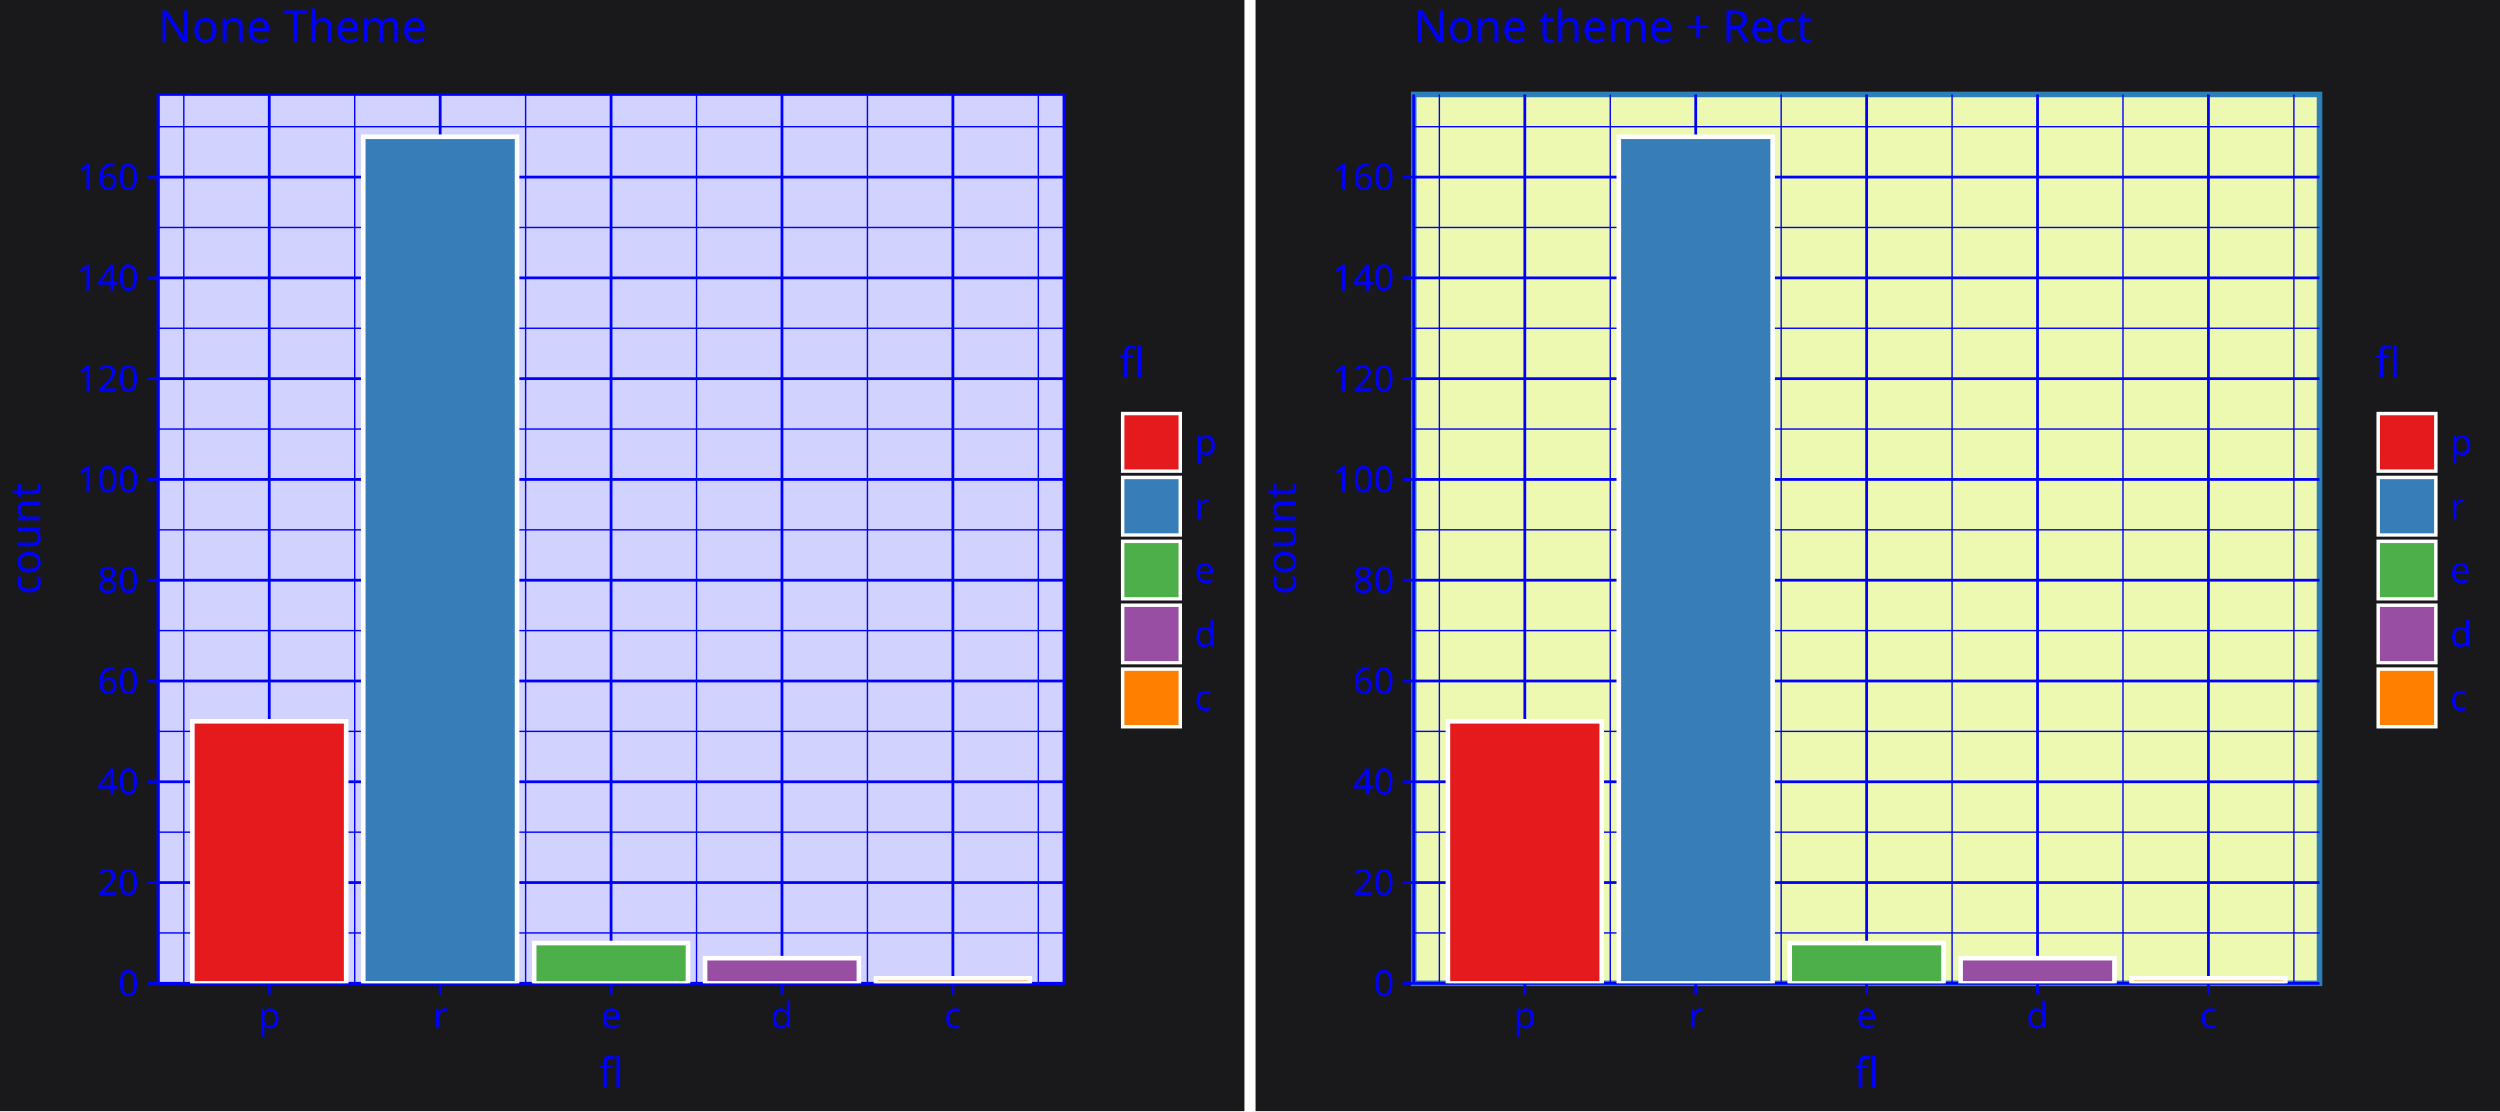
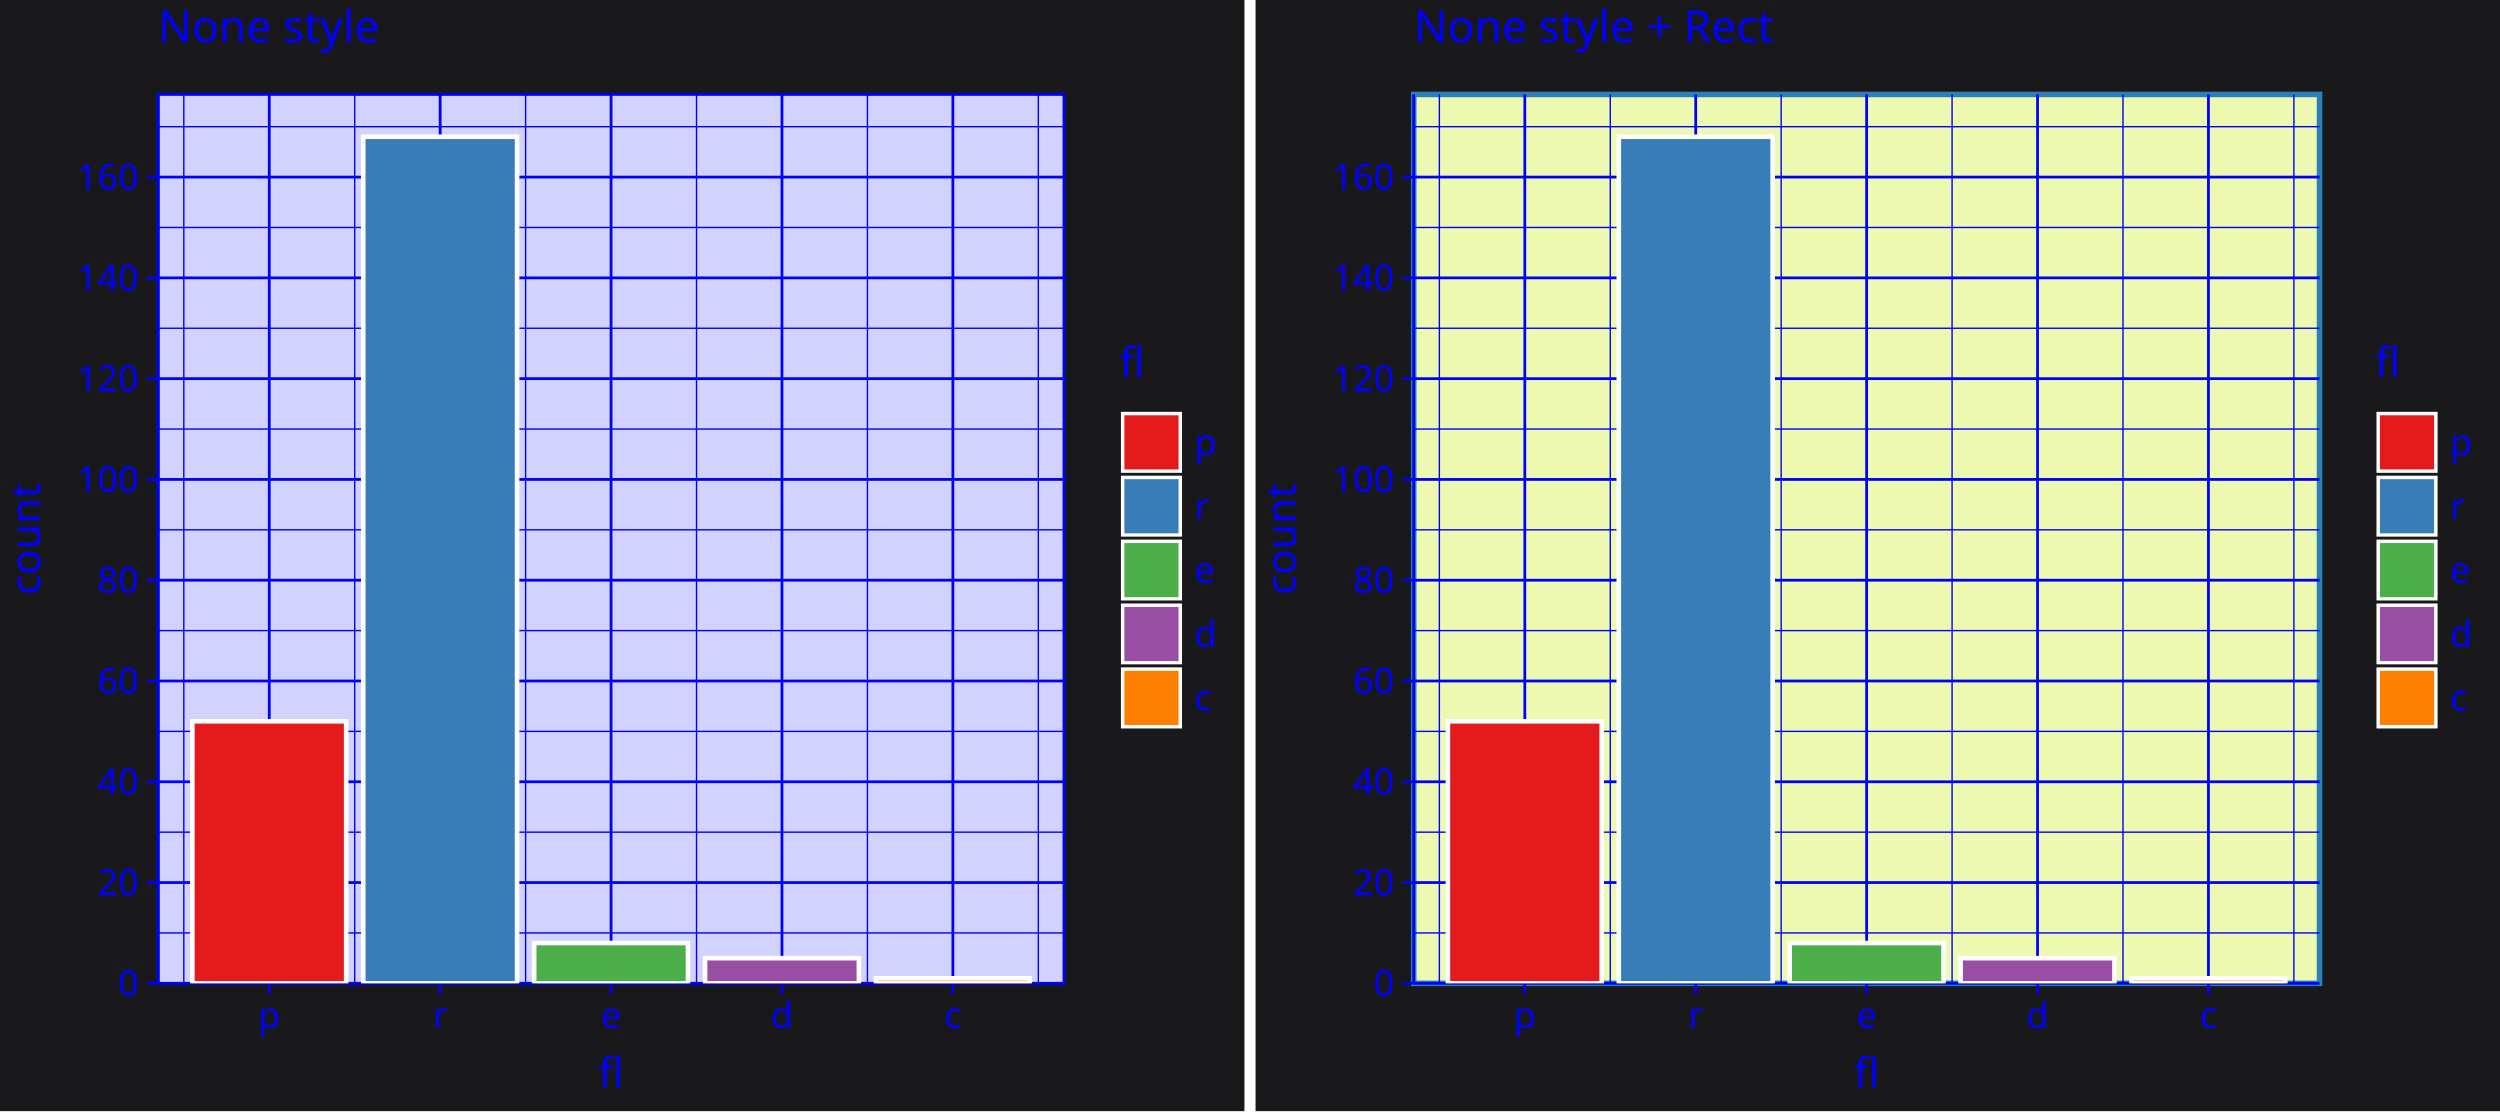
<svg xmlns="http://www.w3.org/2000/svg" class="plt-container" width="900.0" height="400.0">
  <g id="xXxprefixXx0">
    <rect x="0.0" y="0.0" height="400.0" width="900.0" fill="rgb(255,255,255)" fill-opacity="1.0" stroke="rgb(71,71,71)" stroke-opacity="1.0" stroke-width="0.0">
    </rect>
  </g>
  <svg class="plt-container" width="448.0" height="400.0" x="0.0" y="0.0">
    <style type="text/css">
    .plt-container {
   font-family: Lucida Grande, sans-serif;
   user-select: none;
   -webkit-user-select: none;
   -moz-user-select: none;
   -ms-user-select: none;
}
text {
   text-rendering: optimizeLegibility;
}
#xXxprefixXx1 .plot-title {
   fill: #0000ff;
   font-family: Lucida Grande, sans-serif;
   font-size: 16.0px;
   font-weight: normal;
   font-style: normal;   
}
#xXxprefixXx1 .plot-subtitle {
   fill: #0000ff;
   font-family: Lucida Grande, sans-serif;
   font-size: 15.0px;
   font-weight: normal;
   font-style: normal;   
}
#xXxprefixXx1 .plot-caption {
   fill: #0000ff;
   font-family: Lucida Grande, sans-serif;
   font-size: 13.0px;
   font-weight: normal;
   font-style: normal;   
}
#xXxprefixXx1 .legend-title {
   fill: #0000ff;
   font-family: Lucida Grande, sans-serif;
   font-size: 15.0px;
   font-weight: normal;
   font-style: normal;   
}
#xXxprefixXx1 .legend-item {
   fill: #0000ff;
   font-family: Lucida Grande, sans-serif;
   font-size: 13.0px;
   font-weight: normal;
   font-style: normal;   
}
#xXxprefixXx1 .axis-title-x {
   fill: #0000ff;
   font-family: Lucida Grande, sans-serif;
   font-size: 15.0px;
   font-weight: normal;
   font-style: normal;   
}
#xXxprefixXx1 .axis-text-x {
   fill: #0000ff;
   font-family: Lucida Grande, sans-serif;
   font-size: 13.0px;
   font-weight: normal;
   font-style: normal;   
}
#xXxprefixXx3 .axis-tooltip-text-x {
   fill: #0000ff;
   font-family: Lucida Grande, sans-serif;
   font-size: 13.0px;
   font-weight: normal;
   font-style: normal;   
}
#xXxprefixXx1 .axis-title-y {
   fill: #0000ff;
   font-family: Lucida Grande, sans-serif;
   font-size: 15.0px;
   font-weight: normal;
   font-style: normal;   
}
#xXxprefixXx1 .axis-text-y {
   fill: #0000ff;
   font-family: Lucida Grande, sans-serif;
   font-size: 13.0px;
   font-weight: normal;
   font-style: normal;   
}
#xXxprefixXx3 .axis-tooltip-text-y {
   fill: #0000ff;
   font-family: Lucida Grande, sans-serif;
   font-size: 13.0px;
   font-weight: normal;
   font-style: normal;   
}
#xXxprefixXx1 .facet-strip-text-x {
   fill: #0000ff;
   font-family: Lucida Grande, sans-serif;
   font-size: 13.0px;
   font-weight: normal;
   font-style: normal;   
}
#xXxprefixXx1 .facet-strip-text-y {
   fill: #0000ff;
   font-family: Lucida Grande, sans-serif;
   font-size: 13.0px;
   font-weight: normal;
   font-style: normal;   
}
#xXxprefixXx3 .tooltip-text {
   fill: #0000ff;
   font-family: Lucida Grande, sans-serif;
   font-size: 13.0px;
   font-weight: normal;
   font-style: normal;   
}
#xXxprefixXx3 .tooltip-title {
   fill: #0000ff;
   font-family: Lucida Grande, sans-serif;
   font-size: 13.0px;
   font-weight: bold;
   font-style: normal;   
}
#xXxprefixXx3 .tooltip-label {
   fill: #0000ff;
   font-family: Lucida Grande, sans-serif;
   font-size: 13.0px;
   font-weight: bold;
   font-style: normal;   
}

    </style>
    <g id="xXxprefixXx1">
      <path fill-rule="evenodd" fill="rgb(25,25,28)" fill-opacity="1.0" d="M0.0 0.0 L0.0 400.0 L448.0 400.0 L448.0 0.0 Z">
      </path>
      <g transform="translate(23.0 34.0 ) ">
        <rect x="33.942" y="0.0" height="320.0" width="326.087" stroke="rgb(0,0,255)" stroke-opacity="1.0" stroke-width="1.0" fill="rgb(210,210,255)" fill-opacity="1.0">
        </rect>
        <g transform="translate(33.94182 0.0 ) ">
          <line x1="9.229" y1="320.0" x2="9.229" y2="0.0" stroke="rgb(0,0,255)" stroke-opacity="1.0" stroke-width="0.5" fill="none">
          </line>
          <line x1="70.755" y1="320.0" x2="70.755" y2="0.0" stroke="rgb(0,0,255)" stroke-opacity="1.0" stroke-width="0.5" fill="none">
          </line>
          <line x1="132.281" y1="320.0" x2="132.281" y2="0.0" stroke="rgb(0,0,255)" stroke-opacity="1.0" stroke-width="0.5" fill="none">
          </line>
          <line x1="193.807" y1="320.0" x2="193.807" y2="0.0" stroke="rgb(0,0,255)" stroke-opacity="1.0" stroke-width="0.5" fill="none">
          </line>
          <line x1="255.332" y1="320.0" x2="255.332" y2="0.0" stroke="rgb(0,0,255)" stroke-opacity="1.0" stroke-width="0.5" fill="none">
          </line>
          <line x1="316.858" y1="320.0" x2="316.858" y2="0.0" stroke="rgb(0,0,255)" stroke-opacity="1.0" stroke-width="0.5" fill="none">
          </line>
          <line x1="39.992" y1="320.0" x2="39.992" y2="0.0" stroke="rgb(0,0,255)" stroke-opacity="1.0" stroke-width="1.0" fill="none">
          </line>
          <line x1="101.518" y1="320.0" x2="101.518" y2="0.0" stroke="rgb(0,0,255)" stroke-opacity="1.0" stroke-width="1.0" fill="none">
          </line>
          <line x1="163.044" y1="320.0" x2="163.044" y2="0.0" stroke="rgb(0,0,255)" stroke-opacity="1.0" stroke-width="1.0" fill="none">
          </line>
          <line x1="224.57" y1="320.0" x2="224.57" y2="0.0" stroke="rgb(0,0,255)" stroke-opacity="1.0" stroke-width="1.0" fill="none">
          </line>
          <line x1="286.095" y1="320.0" x2="286.095" y2="0.0" stroke="rgb(0,0,255)" stroke-opacity="1.0" stroke-width="1.0" fill="none">
          </line>
        </g>
        <g transform="translate(33.94182 320.0 ) ">
          <g transform="translate(39.99184 0.0 ) ">
            <line stroke-width="1.0" stroke="rgb(0,0,255)" stroke-opacity="1.0" x2="0.0" y2="4.0">
            </line>
            <g transform="translate(0.0 7.0 ) ">
              <text class="axis-text-x" text-anchor="middle" dy="0.7em">
                <tspan>p</tspan>
              </text>
            </g>
          </g>
          <g transform="translate(101.5177 0.0 ) ">
            <line stroke-width="1.0" stroke="rgb(0,0,255)" stroke-opacity="1.0" x2="0.0" y2="4.0">
            </line>
            <g transform="translate(0.0 7.0 ) ">
              <text class="axis-text-x" text-anchor="middle" dy="0.7em">
                <tspan>r</tspan>
              </text>
            </g>
          </g>
          <g transform="translate(163.0436 0.0 ) ">
            <line stroke-width="1.0" stroke="rgb(0,0,255)" stroke-opacity="1.0" x2="0.0" y2="4.0">
            </line>
            <g transform="translate(0.0 7.0 ) ">
              <text class="axis-text-x" text-anchor="middle" dy="0.7em">
                <tspan>e</tspan>
              </text>
            </g>
          </g>
          <g transform="translate(224.5695 0.0 ) ">
            <line stroke-width="1.0" stroke="rgb(0,0,255)" stroke-opacity="1.0" x2="0.0" y2="4.0">
            </line>
            <g transform="translate(0.0 7.0 ) ">
              <text class="axis-text-x" text-anchor="middle" dy="0.7em">
                <tspan>d</tspan>
              </text>
            </g>
          </g>
          <g transform="translate(286.0954 0.0 ) ">
            <line stroke-width="1.0" stroke="rgb(0,0,255)" stroke-opacity="1.0" x2="0.0" y2="4.0">
            </line>
            <g transform="translate(0.0 7.0 ) ">
              <text class="axis-text-x" text-anchor="middle" dy="0.7em">
                <tspan>c</tspan>
              </text>
            </g>
          </g>
          <line x1="0.0" y1="0.0" x2="326.087" y2="0.0" stroke-width="1.0" stroke="rgb(0,0,255)" stroke-opacity="1.0">
          </line>
        </g>
        <g transform="translate(33.94182 0.0 ) ">
          <line x1="0.0" y1="301.859" x2="326.087" y2="301.859" stroke="rgb(0,0,255)" stroke-opacity="1.0" stroke-width="0.5" fill="none">
          </line>
          <line x1="0.0" y1="265.578" x2="326.087" y2="265.578" stroke="rgb(0,0,255)" stroke-opacity="1.0" stroke-width="0.5" fill="none">
          </line>
          <line x1="0.0" y1="229.297" x2="326.087" y2="229.297" stroke="rgb(0,0,255)" stroke-opacity="1.0" stroke-width="0.5" fill="none">
          </line>
          <line x1="0.0" y1="193.016" x2="326.087" y2="193.016" stroke="rgb(0,0,255)" stroke-opacity="1.0" stroke-width="0.5" fill="none">
          </line>
          <line x1="0.0" y1="156.735" x2="326.087" y2="156.735" stroke="rgb(0,0,255)" stroke-opacity="1.0" stroke-width="0.5" fill="none">
          </line>
          <line x1="0.0" y1="120.454" x2="326.087" y2="120.454" stroke="rgb(0,0,255)" stroke-opacity="1.0" stroke-width="0.5" fill="none">
          </line>
          <line x1="0.0" y1="84.172" x2="326.087" y2="84.172" stroke="rgb(0,0,255)" stroke-opacity="1.0" stroke-width="0.5" fill="none">
          </line>
          <line x1="0.0" y1="47.891" x2="326.087" y2="47.891" stroke="rgb(0,0,255)" stroke-opacity="1.0" stroke-width="0.5" fill="none">
          </line>
          <line x1="0.0" y1="11.61" x2="326.087" y2="11.61" stroke="rgb(0,0,255)" stroke-opacity="1.0" stroke-width="0.5" fill="none">
          </line>
          <line x1="0.0" y1="283.719" x2="326.087" y2="283.719" stroke="rgb(0,0,255)" stroke-opacity="1.0" stroke-width="1.0" fill="none">
          </line>
          <line x1="0.0" y1="247.438" x2="326.087" y2="247.438" stroke="rgb(0,0,255)" stroke-opacity="1.0" stroke-width="1.0" fill="none">
          </line>
          <line x1="0.0" y1="211.156" x2="326.087" y2="211.156" stroke="rgb(0,0,255)" stroke-opacity="1.0" stroke-width="1.0" fill="none">
          </line>
          <line x1="0.0" y1="174.875" x2="326.087" y2="174.875" stroke="rgb(0,0,255)" stroke-opacity="1.0" stroke-width="1.0" fill="none">
          </line>
          <line x1="0.0" y1="138.594" x2="326.087" y2="138.594" stroke="rgb(0,0,255)" stroke-opacity="1.0" stroke-width="1.0" fill="none">
          </line>
          <line x1="0.0" y1="102.313" x2="326.087" y2="102.313" stroke="rgb(0,0,255)" stroke-opacity="1.0" stroke-width="1.0" fill="none">
          </line>
          <line x1="0.0" y1="66.032" x2="326.087" y2="66.032" stroke="rgb(0,0,255)" stroke-opacity="1.0" stroke-width="1.0" fill="none">
          </line>
          <line x1="0.0" y1="29.751" x2="326.087" y2="29.751" stroke="rgb(0,0,255)" stroke-opacity="1.0" stroke-width="1.0" fill="none">
          </line>
        </g>
        <g transform="translate(33.94182 0.0 ) ">
          <g transform="translate(0.0 320.0 ) ">
            <line stroke-width="1.0" stroke="rgb(0,0,255)" stroke-opacity="1.0" x2="-4.0" y2="0.0">
            </line>
            <g transform="translate(-7.0 0.0 ) ">
              <text class="axis-text-y" text-anchor="end" dy="0.35em">
                <tspan>0</tspan>
              </text>
            </g>
          </g>
          <g transform="translate(0.0 283.7188 ) ">
            <line stroke-width="1.0" stroke="rgb(0,0,255)" stroke-opacity="1.0" x2="-4.0" y2="0.0">
            </line>
            <g transform="translate(-7.0 0.0 ) ">
              <text class="axis-text-y" text-anchor="end" dy="0.35em">
                <tspan>20</tspan>
              </text>
            </g>
          </g>
          <g transform="translate(0.0 247.4376 ) ">
            <line stroke-width="1.0" stroke="rgb(0,0,255)" stroke-opacity="1.0" x2="-4.0" y2="0.0">
            </line>
            <g transform="translate(-7.0 0.0 ) ">
              <text class="axis-text-y" text-anchor="end" dy="0.35em">
                <tspan>40</tspan>
              </text>
            </g>
          </g>
          <g transform="translate(0.0 211.1565 ) ">
            <line stroke-width="1.0" stroke="rgb(0,0,255)" stroke-opacity="1.0" x2="-4.0" y2="0.0">
            </line>
            <g transform="translate(-7.0 0.0 ) ">
              <text class="axis-text-y" text-anchor="end" dy="0.35em">
                <tspan>60</tspan>
              </text>
            </g>
          </g>
          <g transform="translate(0.0 174.8753 ) ">
            <line stroke-width="1.0" stroke="rgb(0,0,255)" stroke-opacity="1.0" x2="-4.0" y2="0.0">
            </line>
            <g transform="translate(-7.0 0.0 ) ">
              <text class="axis-text-y" text-anchor="end" dy="0.35em">
                <tspan>80</tspan>
              </text>
            </g>
          </g>
          <g transform="translate(0.0 138.5941 ) ">
            <line stroke-width="1.0" stroke="rgb(0,0,255)" stroke-opacity="1.0" x2="-4.0" y2="0.0">
            </line>
            <g transform="translate(-7.0 0.0 ) ">
              <text class="axis-text-y" text-anchor="end" dy="0.35em">
                <tspan>100</tspan>
              </text>
            </g>
          </g>
          <g transform="translate(0.0 102.3129 ) ">
            <line stroke-width="1.0" stroke="rgb(0,0,255)" stroke-opacity="1.0" x2="-4.0" y2="0.0">
            </line>
            <g transform="translate(-7.0 0.0 ) ">
              <text class="axis-text-y" text-anchor="end" dy="0.35em">
                <tspan>120</tspan>
              </text>
            </g>
          </g>
          <g transform="translate(0.0 66.03175 ) ">
            <line stroke-width="1.0" stroke="rgb(0,0,255)" stroke-opacity="1.0" x2="-4.0" y2="0.0">
            </line>
            <g transform="translate(-7.0 0.0 ) ">
              <text class="axis-text-y" text-anchor="end" dy="0.35em">
                <tspan>140</tspan>
              </text>
            </g>
          </g>
          <g transform="translate(0.0 29.75057 ) ">
            <line stroke-width="1.0" stroke="rgb(0,0,255)" stroke-opacity="1.0" x2="-4.0" y2="0.0">
            </line>
            <g transform="translate(-7.0 0.0 ) ">
              <text class="axis-text-y" text-anchor="end" dy="0.35em">
                <tspan>160</tspan>
              </text>
            </g>
          </g>
          <line x1="0.0" y1="0.0" x2="0.0" y2="320.0" stroke-width="1.0" stroke="rgb(0,0,255)" stroke-opacity="1.0">
          </line>
        </g>
        <g transform="translate(33.94182 0.0 ) " clip-path="url(#xXxprefixXx2)" clip-bounds-jfx="[rect (0.0, 0.0), (326.087, 320.0)]">
          <defs>
            <clipPath id="xXxprefixXx2">
              <rect x="0.0" y="0.0" width="326.087" height="320.0">
              </rect>
            </clipPath>
          </defs>
          <rect x="258.409" y="318.186" height="1.814" width="55.373" stroke="rgb(255,255,255)" stroke-opacity="1.0" fill="rgb(255,127,0)" fill-opacity="1.0" stroke-width="1.65">
          </rect>
          <rect x="196.883" y="310.93" height="9.07" width="55.373" stroke="rgb(255,255,255)" stroke-opacity="1.0" fill="rgb(152,78,163)" fill-opacity="1.0" stroke-width="1.65">
          </rect>
          <rect x="135.357" y="305.488" height="14.512" width="55.373" stroke="rgb(255,255,255)" stroke-opacity="1.0" fill="rgb(77,175,74)" fill-opacity="1.0" stroke-width="1.65">
          </rect>
          <rect x="73.831" y="15.238" height="304.762" width="55.373" stroke="rgb(255,255,255)" stroke-opacity="1.0" fill="rgb(55,126,184)" fill-opacity="1.0" stroke-width="1.65">
          </rect>
          <rect x="12.305" y="225.669" height="94.331" width="55.373" stroke="rgb(255,255,255)" stroke-opacity="1.0" fill="rgb(228,26,28)" fill-opacity="1.0" stroke-width="1.65">
          </rect>
        </g>
      </g>
      <g transform="translate(56.94182 15.2 ) ">
        <text class="plot-title" y="0.0">
-           <tspan>None Theme</tspan>
+           <tspan>None style</tspan>
        </text>
      </g>
      <g transform="translate(14.5 194.0 ) rotate(-90.0 ) ">
        <text class="axis-title-y" y="0.0" text-anchor="middle">
          <tspan>count</tspan>
        </text>
      </g>
      <g transform="translate(219.9855 391.5 ) ">
        <text class="axis-title-x" y="0.0" text-anchor="middle">
          <tspan>fl</tspan>
        </text>
      </g>
      <g transform="translate(393.0291 115.25 ) ">
        <rect x="5.0" y="5.0" height="147.5" width="44.971" stroke="rgb(0,0,255)" stroke-opacity="1.0" stroke-width="0.0" fill="rgb(25,25,28)" fill-opacity="1.0">
        </rect>
        <g transform="translate(10.0 10.0 ) ">
          <g transform="translate(0.0 10.5 ) ">
            <text class="legend-title" y="0.0">
              <tspan>fl</tspan>
            </text>
          </g>
          <g transform="translate(0.0 22.5 ) ">
            <g transform="">
              <g>
                <rect x="0.0" y="0.0" height="23.0" width="23.0" stroke-width="0.0" fill="rgb(25,25,28)" fill-opacity="1.0">
                </rect>
                <g transform="translate(1.0 1.0 ) ">
                  <g>
                    <rect x="0.0" y="0.0" height="21.0" width="21.0" stroke="rgb(255,255,255)" stroke-opacity="1.0" fill="rgb(228,26,28)" fill-opacity="1.0" stroke-width="1.5">
                    </rect>
                  </g>
                </g>
                <rect x="0.0" y="0.0" height="23.0" width="23.0" stroke="rgb(25,25,28)" stroke-opacity="1.0" stroke-width="1.0" fill-opacity="0.0">
                </rect>
              </g>
              <g transform="translate(26.9903 16.05 ) ">
                <text class="legend-item" y="0.0">
                  <tspan>p</tspan>
                </text>
              </g>
            </g>
            <g transform="translate(0.0 23.0 ) ">
              <g>
                <rect x="0.0" y="0.0" height="23.0" width="23.0" stroke-width="0.0" fill="rgb(25,25,28)" fill-opacity="1.0">
                </rect>
                <g transform="translate(1.0 1.0 ) ">
                  <g>
                    <rect x="0.0" y="0.0" height="21.0" width="21.0" stroke="rgb(255,255,255)" stroke-opacity="1.0" fill="rgb(55,126,184)" fill-opacity="1.0" stroke-width="1.5">
                    </rect>
                  </g>
                </g>
                <rect x="0.0" y="0.0" height="23.0" width="23.0" stroke="rgb(25,25,28)" stroke-opacity="1.0" stroke-width="1.0" fill-opacity="0.0">
                </rect>
              </g>
              <g transform="translate(26.9903 16.05 ) ">
                <text class="legend-item" y="0.0">
                  <tspan>r</tspan>
                </text>
              </g>
            </g>
            <g transform="translate(0.0 46.0 ) ">
              <g>
                <rect x="0.0" y="0.0" height="23.0" width="23.0" stroke-width="0.0" fill="rgb(25,25,28)" fill-opacity="1.0">
                </rect>
                <g transform="translate(1.0 1.0 ) ">
                  <g>
                    <rect x="0.0" y="0.0" height="21.0" width="21.0" stroke="rgb(255,255,255)" stroke-opacity="1.0" fill="rgb(77,175,74)" fill-opacity="1.0" stroke-width="1.5">
                    </rect>
                  </g>
                </g>
                <rect x="0.0" y="0.0" height="23.0" width="23.0" stroke="rgb(25,25,28)" stroke-opacity="1.0" stroke-width="1.0" fill-opacity="0.0">
                </rect>
              </g>
              <g transform="translate(26.9903 16.05 ) ">
                <text class="legend-item" y="0.0">
                  <tspan>e</tspan>
                </text>
              </g>
            </g>
            <g transform="translate(0.0 69.0 ) ">
              <g>
                <rect x="0.0" y="0.0" height="23.0" width="23.0" stroke-width="0.0" fill="rgb(25,25,28)" fill-opacity="1.0">
                </rect>
                <g transform="translate(1.0 1.0 ) ">
                  <g>
                    <rect x="0.0" y="0.0" height="21.0" width="21.0" stroke="rgb(255,255,255)" stroke-opacity="1.0" fill="rgb(152,78,163)" fill-opacity="1.0" stroke-width="1.5">
                    </rect>
                  </g>
                </g>
                <rect x="0.0" y="0.0" height="23.0" width="23.0" stroke="rgb(25,25,28)" stroke-opacity="1.0" stroke-width="1.0" fill-opacity="0.0">
                </rect>
              </g>
              <g transform="translate(26.9903 16.05 ) ">
                <text class="legend-item" y="0.0">
                  <tspan>d</tspan>
                </text>
              </g>
            </g>
            <g transform="translate(0.0 92.0 ) ">
              <g>
                <rect x="0.0" y="0.0" height="23.0" width="23.0" stroke-width="0.0" fill="rgb(25,25,28)" fill-opacity="1.0">
                </rect>
                <g transform="translate(1.0 1.0 ) ">
                  <g>
                    <rect x="0.0" y="0.0" height="21.0" width="21.0" stroke="rgb(255,255,255)" stroke-opacity="1.0" fill="rgb(255,127,0)" fill-opacity="1.0" stroke-width="1.5">
                    </rect>
                  </g>
                </g>
                <rect x="0.0" y="0.0" height="23.0" width="23.0" stroke="rgb(25,25,28)" stroke-opacity="1.0" stroke-width="1.0" fill-opacity="0.0">
                </rect>
              </g>
              <g transform="translate(26.9903 16.05 ) ">
                <text class="legend-item" y="0.0">
                  <tspan>c</tspan>
                </text>
              </g>
            </g>
          </g>
        </g>
      </g>
      <path fill="rgb(0,0,0)" fill-opacity="0.0" stroke="rgb(0,0,255)" stroke-opacity="1.0" stroke-width="0.0" d="M0.0 0.0 L0.0 400.0 L448.0 400.0 L448.0 0.0 Z">
      </path>
    </g>
    <g id="xXxprefixXx3">
    </g>
  </svg>
  <svg class="plt-container" width="448.0" height="400.0" x="452.0" y="0.0">
    <style type="text/css">
    .plt-container {
   font-family: Lucida Grande, sans-serif;
   user-select: none;
   -webkit-user-select: none;
   -moz-user-select: none;
   -ms-user-select: none;
}
text {
   text-rendering: optimizeLegibility;
}
#xXxprefixXx4 .plot-title {
   fill: #0000ff;
   font-family: Lucida Grande, sans-serif;
   font-size: 16.0px;
   font-weight: normal;
   font-style: normal;   
}
#xXxprefixXx4 .plot-subtitle {
   fill: #0000ff;
   font-family: Lucida Grande, sans-serif;
   font-size: 15.0px;
   font-weight: normal;
   font-style: normal;   
}
#xXxprefixXx4 .plot-caption {
   fill: #0000ff;
   font-family: Lucida Grande, sans-serif;
   font-size: 13.0px;
   font-weight: normal;
   font-style: normal;   
}
#xXxprefixXx4 .legend-title {
   fill: #0000ff;
   font-family: Lucida Grande, sans-serif;
   font-size: 15.0px;
   font-weight: normal;
   font-style: normal;   
}
#xXxprefixXx4 .legend-item {
   fill: #0000ff;
   font-family: Lucida Grande, sans-serif;
   font-size: 13.0px;
   font-weight: normal;
   font-style: normal;   
}
#xXxprefixXx4 .axis-title-x {
   fill: #0000ff;
   font-family: Lucida Grande, sans-serif;
   font-size: 15.0px;
   font-weight: normal;
   font-style: normal;   
}
#xXxprefixXx4 .axis-text-x {
   fill: #0000ff;
   font-family: Lucida Grande, sans-serif;
   font-size: 13.0px;
   font-weight: normal;
   font-style: normal;   
}
#xXxprefixXx6 .axis-tooltip-text-x {
   fill: #2c7fb8;
   font-family: Lucida Grande, sans-serif;
   font-size: 13.0px;
   font-weight: normal;
   font-style: normal;   
}
#xXxprefixXx4 .axis-title-y {
   fill: #0000ff;
   font-family: Lucida Grande, sans-serif;
   font-size: 15.0px;
   font-weight: normal;
   font-style: normal;   
}
#xXxprefixXx4 .axis-text-y {
   fill: #0000ff;
   font-family: Lucida Grande, sans-serif;
   font-size: 13.0px;
   font-weight: normal;
   font-style: normal;   
}
#xXxprefixXx6 .axis-tooltip-text-y {
   fill: #2c7fb8;
   font-family: Lucida Grande, sans-serif;
   font-size: 13.0px;
   font-weight: normal;
   font-style: normal;   
}
#xXxprefixXx4 .facet-strip-text-x {
   fill: #0000ff;
   font-family: Lucida Grande, sans-serif;
   font-size: 13.0px;
   font-weight: normal;
   font-style: normal;   
}
#xXxprefixXx4 .facet-strip-text-y {
   fill: #0000ff;
   font-family: Lucida Grande, sans-serif;
   font-size: 13.0px;
   font-weight: normal;
   font-style: normal;   
}
#xXxprefixXx6 .tooltip-text {
   fill: #0000ff;
   font-family: Lucida Grande, sans-serif;
   font-size: 13.0px;
   font-weight: normal;
   font-style: normal;   
}
#xXxprefixXx6 .tooltip-title {
   fill: #0000ff;
   font-family: Lucida Grande, sans-serif;
   font-size: 13.0px;
   font-weight: bold;
   font-style: normal;   
}
#xXxprefixXx6 .tooltip-label {
   fill: #0000ff;
   font-family: Lucida Grande, sans-serif;
   font-size: 13.0px;
   font-weight: bold;
   font-style: normal;   
}

    </style>
    <g id="xXxprefixXx4">
      <path fill-rule="evenodd" fill="rgb(25,25,28)" fill-opacity="1.0" d="M0.0 0.0 L0.0 400.0 L448.0 400.0 L448.0 0.0 Z">
      </path>
      <g transform="translate(23.0 34.0 ) ">
        <rect x="33.942" y="0.0" height="320.0" width="326.087" stroke="rgb(44,127,184)" stroke-opacity="1.0" stroke-width="2.0" fill="rgb(237,248,177)" fill-opacity="1.0">
        </rect>
        <g transform="translate(33.94182 0.0 ) ">
          <line x1="9.229" y1="320.0" x2="9.229" y2="0.0" stroke="rgb(0,0,255)" stroke-opacity="1.0" stroke-width="0.5" fill="none">
          </line>
          <line x1="70.755" y1="320.0" x2="70.755" y2="0.0" stroke="rgb(0,0,255)" stroke-opacity="1.0" stroke-width="0.5" fill="none">
          </line>
          <line x1="132.281" y1="320.0" x2="132.281" y2="0.0" stroke="rgb(0,0,255)" stroke-opacity="1.0" stroke-width="0.5" fill="none">
          </line>
          <line x1="193.807" y1="320.0" x2="193.807" y2="0.0" stroke="rgb(0,0,255)" stroke-opacity="1.0" stroke-width="0.5" fill="none">
          </line>
          <line x1="255.332" y1="320.0" x2="255.332" y2="0.0" stroke="rgb(0,0,255)" stroke-opacity="1.0" stroke-width="0.5" fill="none">
          </line>
          <line x1="316.858" y1="320.0" x2="316.858" y2="0.0" stroke="rgb(0,0,255)" stroke-opacity="1.0" stroke-width="0.5" fill="none">
          </line>
          <line x1="39.992" y1="320.0" x2="39.992" y2="0.0" stroke="rgb(0,0,255)" stroke-opacity="1.0" stroke-width="1.0" fill="none">
          </line>
          <line x1="101.518" y1="320.0" x2="101.518" y2="0.0" stroke="rgb(0,0,255)" stroke-opacity="1.0" stroke-width="1.0" fill="none">
          </line>
          <line x1="163.044" y1="320.0" x2="163.044" y2="0.0" stroke="rgb(0,0,255)" stroke-opacity="1.0" stroke-width="1.0" fill="none">
          </line>
          <line x1="224.57" y1="320.0" x2="224.57" y2="0.0" stroke="rgb(0,0,255)" stroke-opacity="1.0" stroke-width="1.0" fill="none">
          </line>
          <line x1="286.095" y1="320.0" x2="286.095" y2="0.0" stroke="rgb(0,0,255)" stroke-opacity="1.0" stroke-width="1.0" fill="none">
          </line>
        </g>
        <g transform="translate(33.94182 320.0 ) ">
          <g transform="translate(39.99184 0.0 ) ">
            <line stroke-width="1.0" stroke="rgb(0,0,255)" stroke-opacity="1.0" x2="0.0" y2="4.0">
            </line>
            <g transform="translate(0.0 7.0 ) ">
              <text class="axis-text-x" text-anchor="middle" dy="0.7em">
                <tspan>p</tspan>
              </text>
            </g>
          </g>
          <g transform="translate(101.5177 0.0 ) ">
            <line stroke-width="1.0" stroke="rgb(0,0,255)" stroke-opacity="1.0" x2="0.0" y2="4.0">
            </line>
            <g transform="translate(0.0 7.0 ) ">
              <text class="axis-text-x" text-anchor="middle" dy="0.7em">
                <tspan>r</tspan>
              </text>
            </g>
          </g>
          <g transform="translate(163.0436 0.0 ) ">
            <line stroke-width="1.0" stroke="rgb(0,0,255)" stroke-opacity="1.0" x2="0.0" y2="4.0">
            </line>
            <g transform="translate(0.0 7.0 ) ">
              <text class="axis-text-x" text-anchor="middle" dy="0.7em">
                <tspan>e</tspan>
              </text>
            </g>
          </g>
          <g transform="translate(224.5695 0.0 ) ">
            <line stroke-width="1.0" stroke="rgb(0,0,255)" stroke-opacity="1.0" x2="0.0" y2="4.0">
            </line>
            <g transform="translate(0.0 7.0 ) ">
              <text class="axis-text-x" text-anchor="middle" dy="0.7em">
                <tspan>d</tspan>
              </text>
            </g>
          </g>
          <g transform="translate(286.0954 0.0 ) ">
            <line stroke-width="1.0" stroke="rgb(0,0,255)" stroke-opacity="1.0" x2="0.0" y2="4.0">
            </line>
            <g transform="translate(0.0 7.0 ) ">
              <text class="axis-text-x" text-anchor="middle" dy="0.7em">
                <tspan>c</tspan>
              </text>
            </g>
          </g>
          <line x1="0.0" y1="0.0" x2="326.087" y2="0.0" stroke-width="1.0" stroke="rgb(0,0,255)" stroke-opacity="1.0">
          </line>
        </g>
        <g transform="translate(33.94182 0.0 ) ">
          <line x1="0.0" y1="301.859" x2="326.087" y2="301.859" stroke="rgb(0,0,255)" stroke-opacity="1.0" stroke-width="0.5" fill="none">
          </line>
          <line x1="0.0" y1="265.578" x2="326.087" y2="265.578" stroke="rgb(0,0,255)" stroke-opacity="1.0" stroke-width="0.5" fill="none">
          </line>
          <line x1="0.0" y1="229.297" x2="326.087" y2="229.297" stroke="rgb(0,0,255)" stroke-opacity="1.0" stroke-width="0.5" fill="none">
          </line>
          <line x1="0.0" y1="193.016" x2="326.087" y2="193.016" stroke="rgb(0,0,255)" stroke-opacity="1.0" stroke-width="0.5" fill="none">
          </line>
          <line x1="0.0" y1="156.735" x2="326.087" y2="156.735" stroke="rgb(0,0,255)" stroke-opacity="1.0" stroke-width="0.5" fill="none">
          </line>
          <line x1="0.0" y1="120.454" x2="326.087" y2="120.454" stroke="rgb(0,0,255)" stroke-opacity="1.0" stroke-width="0.5" fill="none">
          </line>
          <line x1="0.0" y1="84.172" x2="326.087" y2="84.172" stroke="rgb(0,0,255)" stroke-opacity="1.0" stroke-width="0.5" fill="none">
          </line>
          <line x1="0.0" y1="47.891" x2="326.087" y2="47.891" stroke="rgb(0,0,255)" stroke-opacity="1.0" stroke-width="0.5" fill="none">
          </line>
          <line x1="0.0" y1="11.61" x2="326.087" y2="11.61" stroke="rgb(0,0,255)" stroke-opacity="1.0" stroke-width="0.5" fill="none">
          </line>
          <line x1="0.0" y1="283.719" x2="326.087" y2="283.719" stroke="rgb(0,0,255)" stroke-opacity="1.0" stroke-width="1.0" fill="none">
          </line>
          <line x1="0.0" y1="247.438" x2="326.087" y2="247.438" stroke="rgb(0,0,255)" stroke-opacity="1.0" stroke-width="1.0" fill="none">
          </line>
          <line x1="0.0" y1="211.156" x2="326.087" y2="211.156" stroke="rgb(0,0,255)" stroke-opacity="1.0" stroke-width="1.0" fill="none">
          </line>
          <line x1="0.0" y1="174.875" x2="326.087" y2="174.875" stroke="rgb(0,0,255)" stroke-opacity="1.0" stroke-width="1.0" fill="none">
          </line>
          <line x1="0.0" y1="138.594" x2="326.087" y2="138.594" stroke="rgb(0,0,255)" stroke-opacity="1.0" stroke-width="1.0" fill="none">
          </line>
          <line x1="0.0" y1="102.313" x2="326.087" y2="102.313" stroke="rgb(0,0,255)" stroke-opacity="1.0" stroke-width="1.0" fill="none">
          </line>
          <line x1="0.0" y1="66.032" x2="326.087" y2="66.032" stroke="rgb(0,0,255)" stroke-opacity="1.0" stroke-width="1.0" fill="none">
          </line>
          <line x1="0.0" y1="29.751" x2="326.087" y2="29.751" stroke="rgb(0,0,255)" stroke-opacity="1.0" stroke-width="1.0" fill="none">
          </line>
        </g>
        <g transform="translate(33.94182 0.0 ) ">
          <g transform="translate(0.0 320.0 ) ">
            <line stroke-width="1.0" stroke="rgb(0,0,255)" stroke-opacity="1.0" x2="-4.0" y2="0.0">
            </line>
            <g transform="translate(-7.0 0.0 ) ">
              <text class="axis-text-y" text-anchor="end" dy="0.35em">
                <tspan>0</tspan>
              </text>
            </g>
          </g>
          <g transform="translate(0.0 283.7188 ) ">
            <line stroke-width="1.0" stroke="rgb(0,0,255)" stroke-opacity="1.0" x2="-4.0" y2="0.0">
            </line>
            <g transform="translate(-7.0 0.0 ) ">
              <text class="axis-text-y" text-anchor="end" dy="0.35em">
                <tspan>20</tspan>
              </text>
            </g>
          </g>
          <g transform="translate(0.0 247.4376 ) ">
            <line stroke-width="1.0" stroke="rgb(0,0,255)" stroke-opacity="1.0" x2="-4.0" y2="0.0">
            </line>
            <g transform="translate(-7.0 0.0 ) ">
              <text class="axis-text-y" text-anchor="end" dy="0.35em">
                <tspan>40</tspan>
              </text>
            </g>
          </g>
          <g transform="translate(0.0 211.1565 ) ">
            <line stroke-width="1.0" stroke="rgb(0,0,255)" stroke-opacity="1.0" x2="-4.0" y2="0.0">
            </line>
            <g transform="translate(-7.0 0.0 ) ">
              <text class="axis-text-y" text-anchor="end" dy="0.35em">
                <tspan>60</tspan>
              </text>
            </g>
          </g>
          <g transform="translate(0.0 174.8753 ) ">
            <line stroke-width="1.0" stroke="rgb(0,0,255)" stroke-opacity="1.0" x2="-4.0" y2="0.0">
            </line>
            <g transform="translate(-7.0 0.0 ) ">
              <text class="axis-text-y" text-anchor="end" dy="0.35em">
                <tspan>80</tspan>
              </text>
            </g>
          </g>
          <g transform="translate(0.0 138.5941 ) ">
            <line stroke-width="1.0" stroke="rgb(0,0,255)" stroke-opacity="1.0" x2="-4.0" y2="0.0">
            </line>
            <g transform="translate(-7.0 0.0 ) ">
              <text class="axis-text-y" text-anchor="end" dy="0.35em">
                <tspan>100</tspan>
              </text>
            </g>
          </g>
          <g transform="translate(0.0 102.3129 ) ">
            <line stroke-width="1.0" stroke="rgb(0,0,255)" stroke-opacity="1.0" x2="-4.0" y2="0.0">
            </line>
            <g transform="translate(-7.0 0.0 ) ">
              <text class="axis-text-y" text-anchor="end" dy="0.35em">
                <tspan>120</tspan>
              </text>
            </g>
          </g>
          <g transform="translate(0.0 66.03175 ) ">
            <line stroke-width="1.0" stroke="rgb(0,0,255)" stroke-opacity="1.0" x2="-4.0" y2="0.0">
            </line>
            <g transform="translate(-7.0 0.0 ) ">
              <text class="axis-text-y" text-anchor="end" dy="0.35em">
                <tspan>140</tspan>
              </text>
            </g>
          </g>
          <g transform="translate(0.0 29.75057 ) ">
            <line stroke-width="1.0" stroke="rgb(0,0,255)" stroke-opacity="1.0" x2="-4.0" y2="0.0">
            </line>
            <g transform="translate(-7.0 0.0 ) ">
              <text class="axis-text-y" text-anchor="end" dy="0.35em">
                <tspan>160</tspan>
              </text>
            </g>
          </g>
          <line x1="0.0" y1="0.0" x2="0.0" y2="320.0" stroke-width="1.0" stroke="rgb(0,0,255)" stroke-opacity="1.0">
          </line>
        </g>
        <g transform="translate(33.94182 0.0 ) " clip-path="url(#xXxprefixXx5)" clip-bounds-jfx="[rect (0.0, 0.0), (326.087, 320.0)]">
          <defs>
            <clipPath id="xXxprefixXx5">
              <rect x="0.0" y="0.0" width="326.087" height="320.0">
              </rect>
            </clipPath>
          </defs>
          <rect x="258.409" y="318.186" height="1.814" width="55.373" stroke="rgb(255,255,255)" stroke-opacity="1.0" fill="rgb(255,127,0)" fill-opacity="1.0" stroke-width="1.65">
          </rect>
          <rect x="196.883" y="310.93" height="9.07" width="55.373" stroke="rgb(255,255,255)" stroke-opacity="1.0" fill="rgb(152,78,163)" fill-opacity="1.0" stroke-width="1.65">
          </rect>
          <rect x="135.357" y="305.488" height="14.512" width="55.373" stroke="rgb(255,255,255)" stroke-opacity="1.0" fill="rgb(77,175,74)" fill-opacity="1.0" stroke-width="1.65">
          </rect>
          <rect x="73.831" y="15.238" height="304.762" width="55.373" stroke="rgb(255,255,255)" stroke-opacity="1.0" fill="rgb(55,126,184)" fill-opacity="1.0" stroke-width="1.65">
          </rect>
          <rect x="12.305" y="225.669" height="94.331" width="55.373" stroke="rgb(255,255,255)" stroke-opacity="1.0" fill="rgb(228,26,28)" fill-opacity="1.0" stroke-width="1.65">
          </rect>
        </g>
      </g>
      <g transform="translate(56.94182 15.2 ) ">
        <text class="plot-title" y="0.0">
-           <tspan>None theme + Rect</tspan>
+           <tspan>None style + Rect</tspan>
        </text>
      </g>
      <g transform="translate(14.5 194.0 ) rotate(-90.0 ) ">
        <text class="axis-title-y" y="0.0" text-anchor="middle">
          <tspan>count</tspan>
        </text>
      </g>
      <g transform="translate(219.9855 391.5 ) ">
        <text class="axis-title-x" y="0.0" text-anchor="middle">
          <tspan>fl</tspan>
        </text>
      </g>
      <g transform="translate(393.0291 115.25 ) ">
        <rect x="5.0" y="5.0" height="147.5" width="44.971" stroke="rgb(44,127,184)" stroke-opacity="1.0" stroke-width="0.0" fill="rgb(25,25,28)" fill-opacity="1.0">
        </rect>
        <g transform="translate(10.0 10.0 ) ">
          <g transform="translate(0.0 10.5 ) ">
            <text class="legend-title" y="0.0">
              <tspan>fl</tspan>
            </text>
          </g>
          <g transform="translate(0.0 22.5 ) ">
            <g transform="">
              <g>
                <rect x="0.0" y="0.0" height="23.0" width="23.0" stroke-width="0.0" fill="rgb(25,25,28)" fill-opacity="1.0">
                </rect>
                <g transform="translate(1.0 1.0 ) ">
                  <g>
                    <rect x="0.0" y="0.0" height="21.0" width="21.0" stroke="rgb(255,255,255)" stroke-opacity="1.0" fill="rgb(228,26,28)" fill-opacity="1.0" stroke-width="1.5">
                    </rect>
                  </g>
                </g>
                <rect x="0.0" y="0.0" height="23.0" width="23.0" stroke="rgb(25,25,28)" stroke-opacity="1.0" stroke-width="1.0" fill-opacity="0.0">
                </rect>
              </g>
              <g transform="translate(26.9903 16.05 ) ">
                <text class="legend-item" y="0.0">
                  <tspan>p</tspan>
                </text>
              </g>
            </g>
            <g transform="translate(0.0 23.0 ) ">
              <g>
                <rect x="0.0" y="0.0" height="23.0" width="23.0" stroke-width="0.0" fill="rgb(25,25,28)" fill-opacity="1.0">
                </rect>
                <g transform="translate(1.0 1.0 ) ">
                  <g>
                    <rect x="0.0" y="0.0" height="21.0" width="21.0" stroke="rgb(255,255,255)" stroke-opacity="1.0" fill="rgb(55,126,184)" fill-opacity="1.0" stroke-width="1.5">
                    </rect>
                  </g>
                </g>
                <rect x="0.0" y="0.0" height="23.0" width="23.0" stroke="rgb(25,25,28)" stroke-opacity="1.0" stroke-width="1.0" fill-opacity="0.0">
                </rect>
              </g>
              <g transform="translate(26.9903 16.05 ) ">
                <text class="legend-item" y="0.0">
                  <tspan>r</tspan>
                </text>
              </g>
            </g>
            <g transform="translate(0.0 46.0 ) ">
              <g>
                <rect x="0.0" y="0.0" height="23.0" width="23.0" stroke-width="0.0" fill="rgb(25,25,28)" fill-opacity="1.0">
                </rect>
                <g transform="translate(1.0 1.0 ) ">
                  <g>
                    <rect x="0.0" y="0.0" height="21.0" width="21.0" stroke="rgb(255,255,255)" stroke-opacity="1.0" fill="rgb(77,175,74)" fill-opacity="1.0" stroke-width="1.5">
                    </rect>
                  </g>
                </g>
                <rect x="0.0" y="0.0" height="23.0" width="23.0" stroke="rgb(25,25,28)" stroke-opacity="1.0" stroke-width="1.0" fill-opacity="0.0">
                </rect>
              </g>
              <g transform="translate(26.9903 16.05 ) ">
                <text class="legend-item" y="0.0">
                  <tspan>e</tspan>
                </text>
              </g>
            </g>
            <g transform="translate(0.0 69.0 ) ">
              <g>
                <rect x="0.0" y="0.0" height="23.0" width="23.0" stroke-width="0.0" fill="rgb(25,25,28)" fill-opacity="1.0">
                </rect>
                <g transform="translate(1.0 1.0 ) ">
                  <g>
                    <rect x="0.0" y="0.0" height="21.0" width="21.0" stroke="rgb(255,255,255)" stroke-opacity="1.0" fill="rgb(152,78,163)" fill-opacity="1.0" stroke-width="1.5">
                    </rect>
                  </g>
                </g>
                <rect x="0.0" y="0.0" height="23.0" width="23.0" stroke="rgb(25,25,28)" stroke-opacity="1.0" stroke-width="1.0" fill-opacity="0.0">
                </rect>
              </g>
              <g transform="translate(26.9903 16.05 ) ">
                <text class="legend-item" y="0.0">
                  <tspan>d</tspan>
                </text>
              </g>
            </g>
            <g transform="translate(0.0 92.0 ) ">
              <g>
                <rect x="0.0" y="0.0" height="23.0" width="23.0" stroke-width="0.0" fill="rgb(25,25,28)" fill-opacity="1.0">
                </rect>
                <g transform="translate(1.0 1.0 ) ">
                  <g>
                    <rect x="0.0" y="0.0" height="21.0" width="21.0" stroke="rgb(255,255,255)" stroke-opacity="1.0" fill="rgb(255,127,0)" fill-opacity="1.0" stroke-width="1.5">
                    </rect>
                  </g>
                </g>
                <rect x="0.0" y="0.0" height="23.0" width="23.0" stroke="rgb(25,25,28)" stroke-opacity="1.0" stroke-width="1.0" fill-opacity="0.0">
                </rect>
              </g>
              <g transform="translate(26.9903 16.05 ) ">
                <text class="legend-item" y="0.0">
                  <tspan>c</tspan>
                </text>
              </g>
            </g>
          </g>
        </g>
      </g>
      <path fill="rgb(0,0,0)" fill-opacity="0.0" stroke="rgb(44,127,184)" stroke-opacity="1.0" stroke-width="0.0" d="M0.0 0.0 L0.0 400.0 L448.0 400.0 L448.0 0.0 Z">
      </path>
    </g>
    <g id="xXxprefixXx6">
    </g>
  </svg>
</svg>
